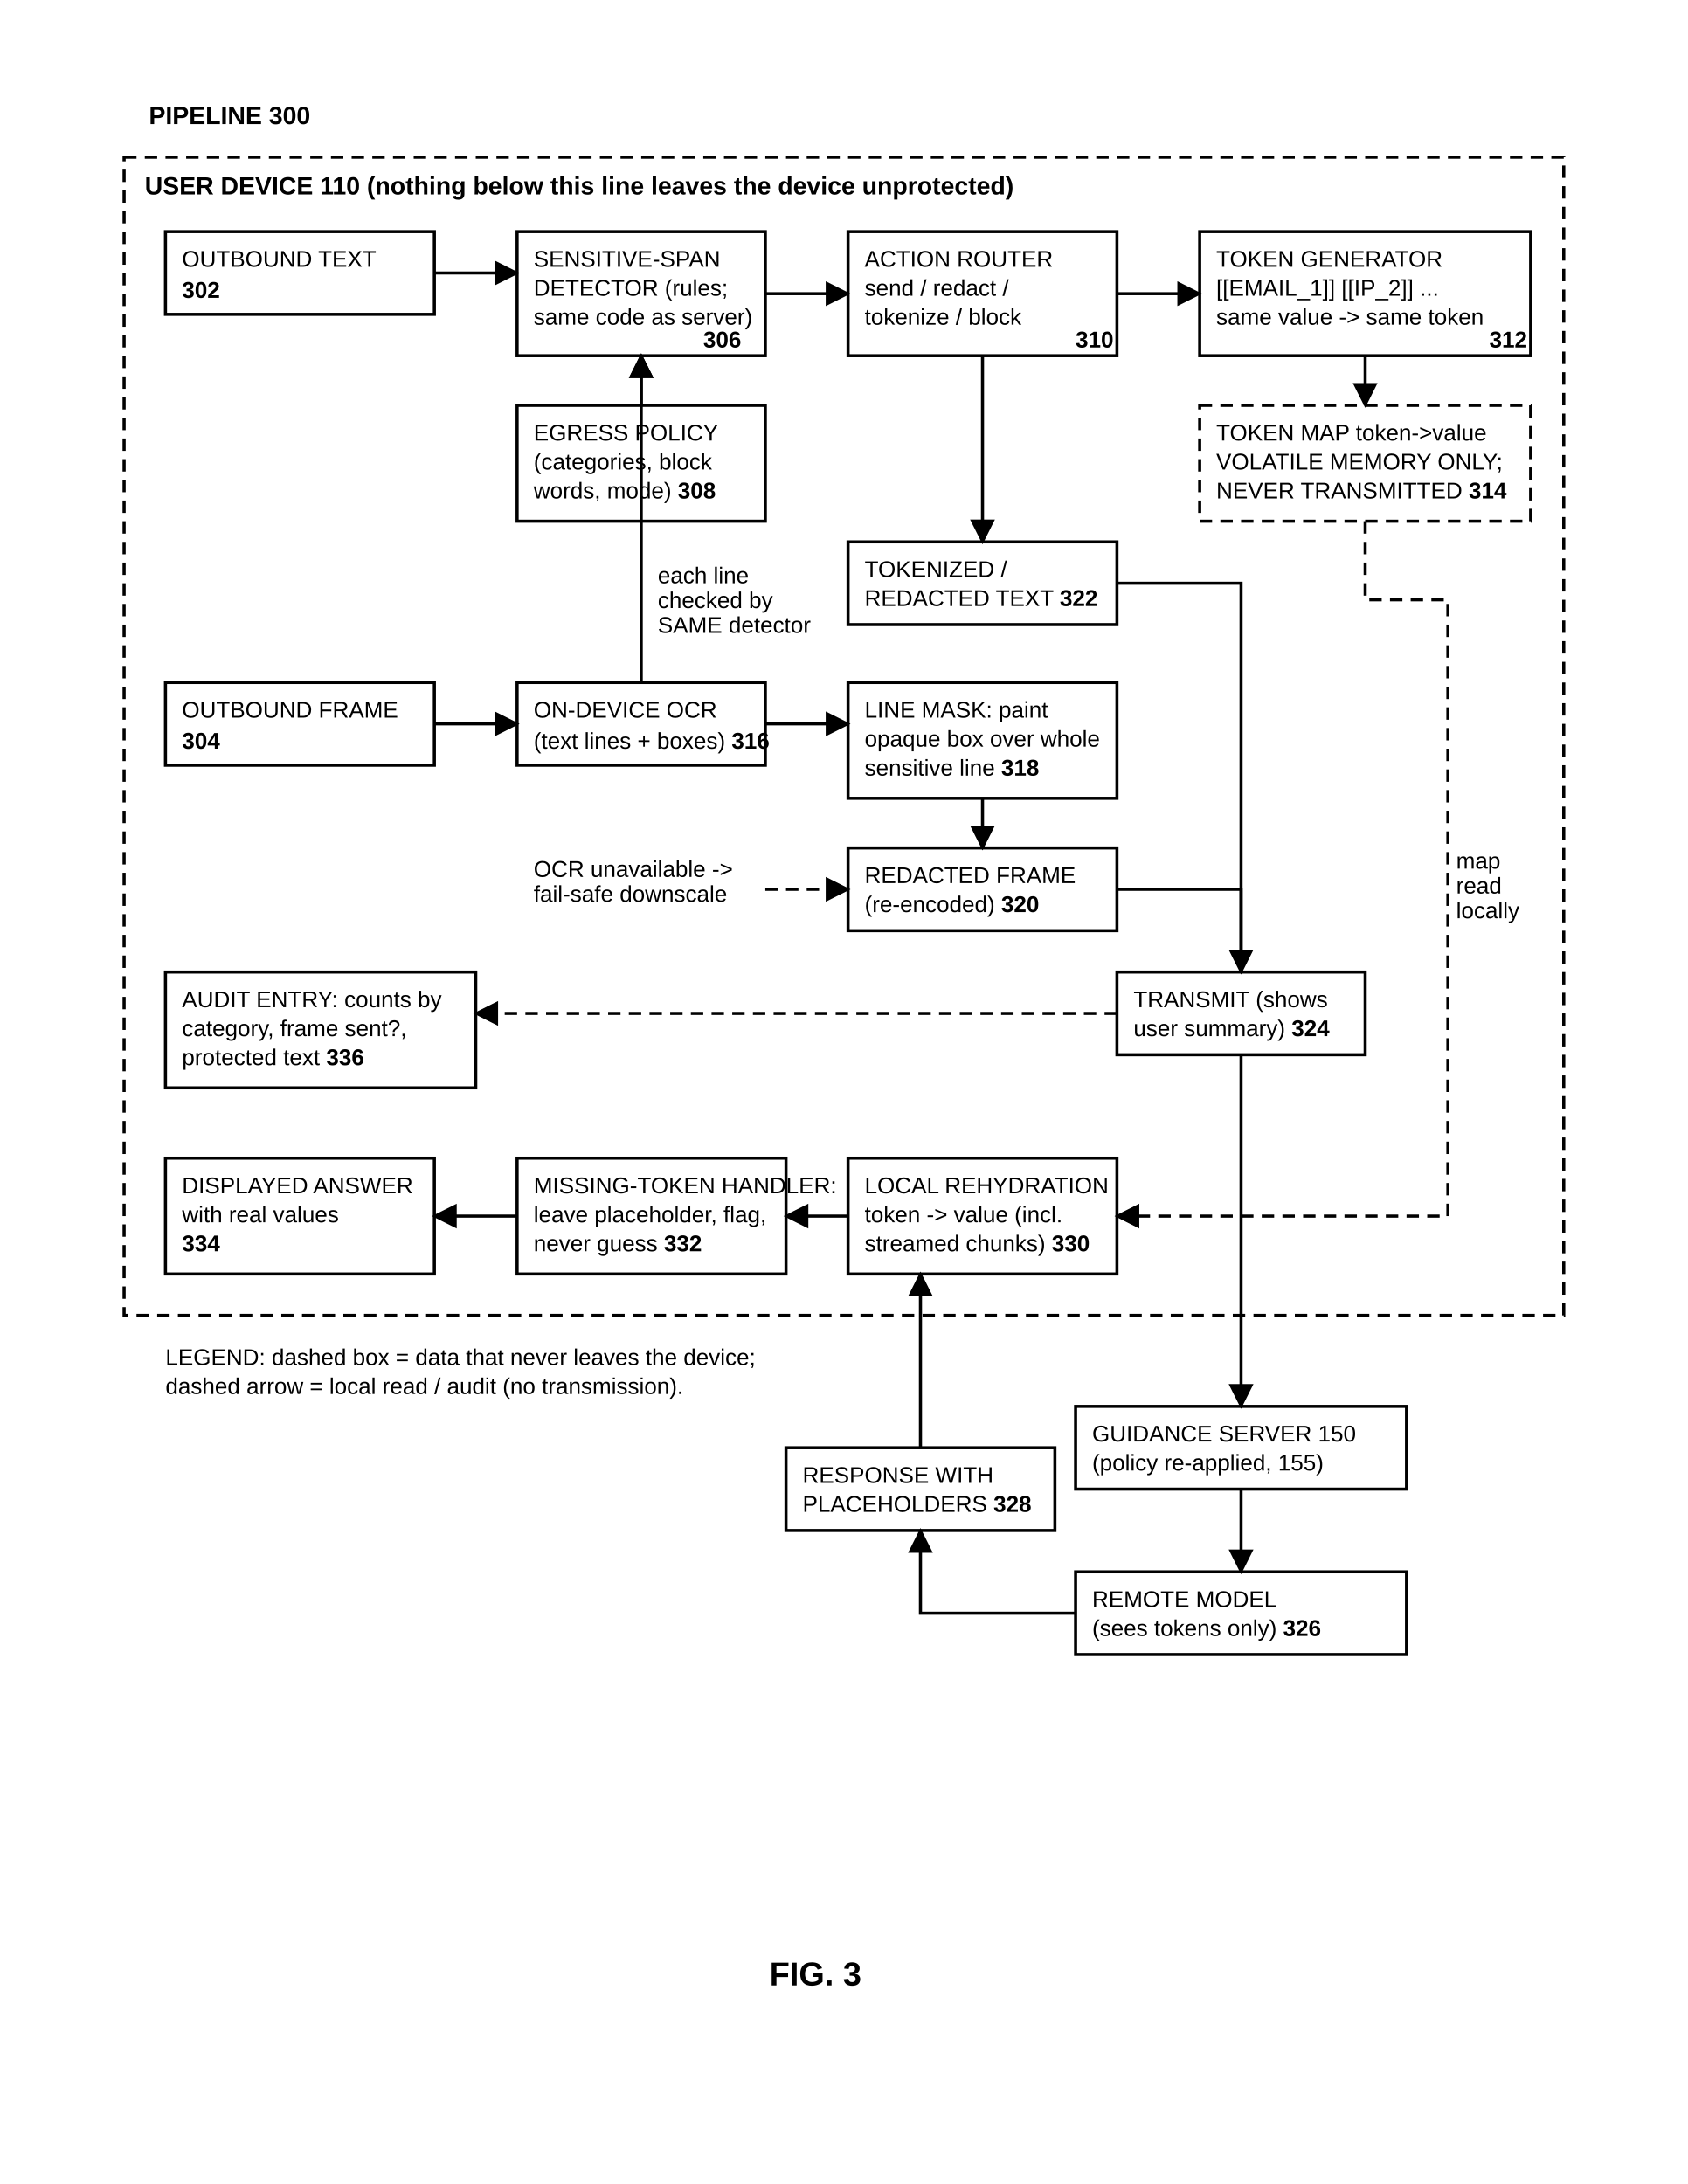
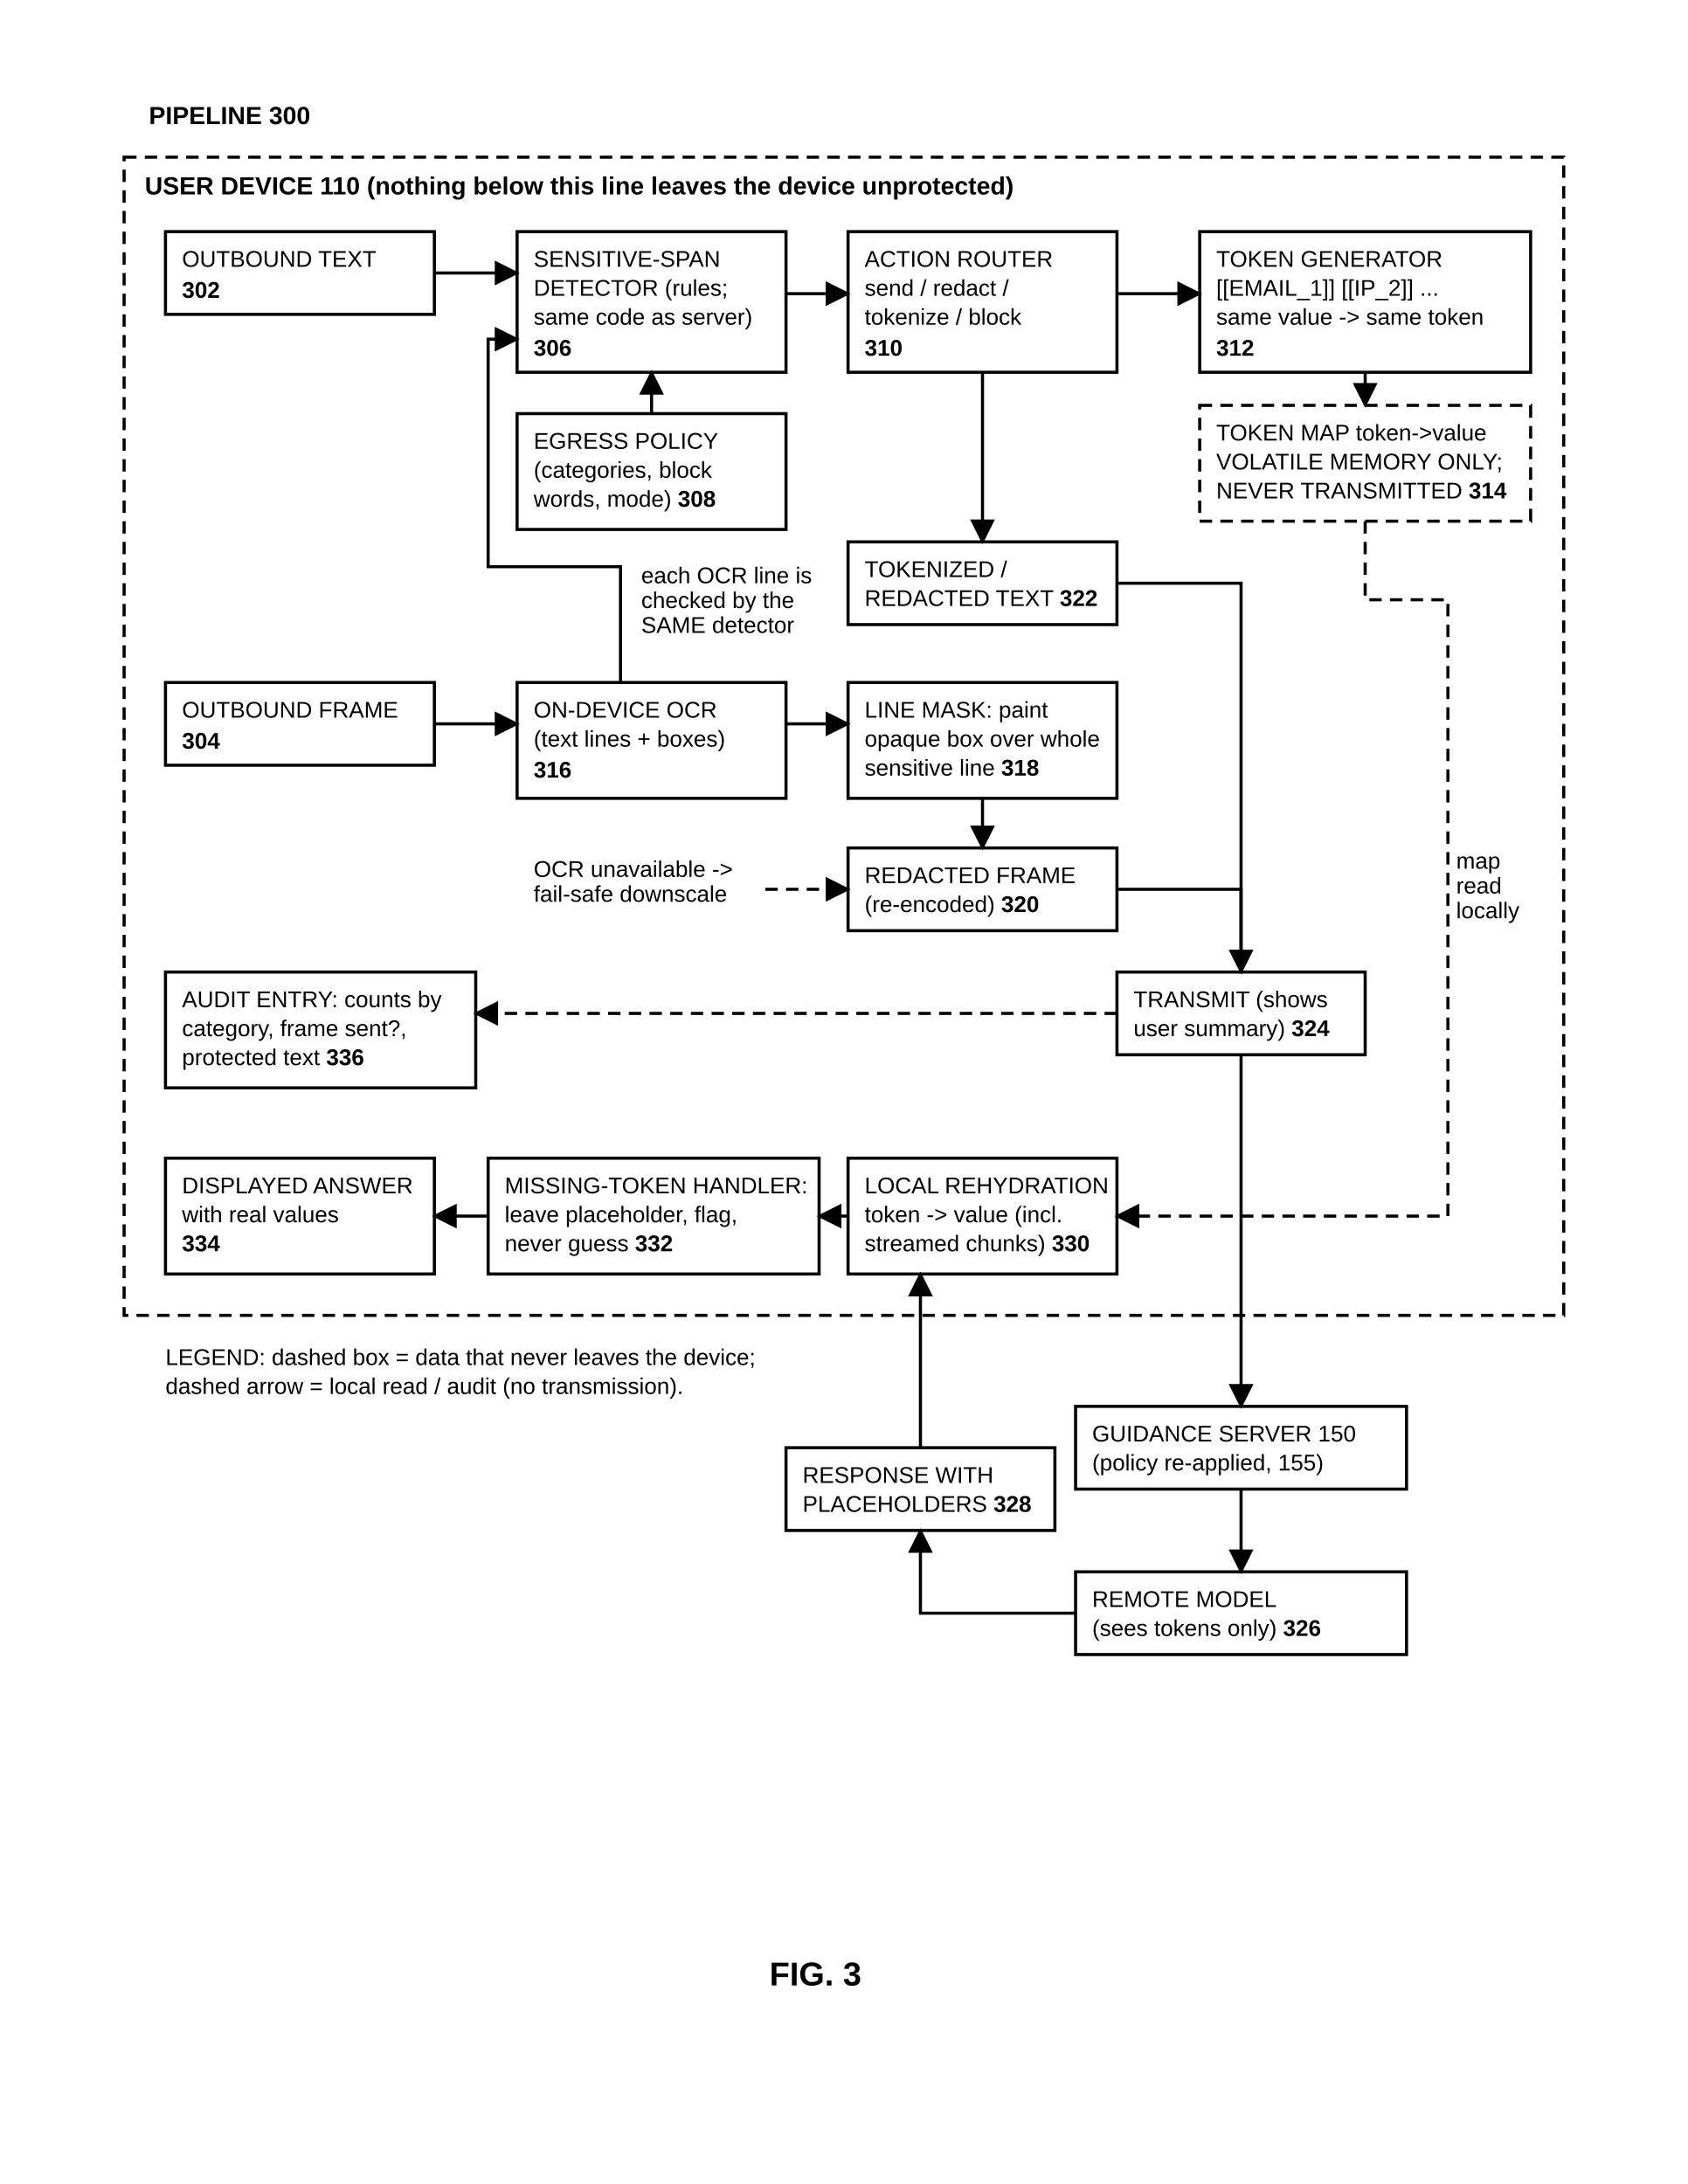
<svg xmlns="http://www.w3.org/2000/svg" width="8.5in" height="11in" viewBox="0 0 816 1056">
  <style>
    .b { fill: none; stroke: #000; stroke-width: 1.5; }
    .bd { fill: none; stroke: #000; stroke-width: 1.5; stroke-dasharray: 6 4; }
    .l { fill: none; stroke: #000; stroke-width: 1.5; }
    .ld { fill: none; stroke: #000; stroke-width: 1.5; stroke-dasharray: 6 4; }
    .t { font-family: Arial, Helvetica, sans-serif; font-size: 11px; fill: #000; }
    .n { font-family: Arial, Helvetica, sans-serif; font-size: 11px; font-weight: bold; fill: #000; }
    .h { font-family: Arial, Helvetica, sans-serif; font-size: 12px; font-weight: bold; fill: #000; }
    .f { font-family: Arial, Helvetica, sans-serif; font-size: 16px; font-weight: bold; fill: #000; }
  </style>
  <defs>
    <marker id="a" viewBox="0 0 10 10" refX="9" refY="5" markerWidth="8" markerHeight="8" orient="auto-start-reverse">
      <path d="M 0 0 L 10 5 L 0 10 z" fill="#000" />
    </marker>
  </defs>
  <text x="72" y="60" class="h">PIPELINE 300</text>
  <rect x="60" y="76" width="696" height="560" class="bd" />
  <text x="70" y="94" class="h">USER DEVICE 110 (nothing below this line leaves the device unprotected)</text>
  <rect x="80" y="112" width="130" height="40" class="b" />
  <text x="88" y="129" class="t">OUTBOUND TEXT</text>
  <text x="88" y="144" class="n">302</text>
  <rect x="80" y="330" width="130" height="40" class="b" />
  <text x="88" y="347" class="t">OUTBOUND FRAME</text>
  <text x="88" y="362" class="n">304</text>
  <path d="M 210 350 L 250 350" class="l" marker-end="url(#a)" />
-   <rect x="250" y="330" width="120" height="40" class="b" />
+   <rect x="250" y="330" width="130" height="56" class="b" />
  <text x="258" y="347" class="t">ON-DEVICE OCR</text>
-   <text x="258" y="362" class="t">(text lines + boxes) <tspan class="n">316</tspan>
-   </text>
+   <text x="258" y="361" class="t">(text lines + boxes)</text>
+   <text x="258" y="376" class="n">316</text>
  <path d="M 210 132 L 250 132" class="l" marker-end="url(#a)" />
-   <rect x="250" y="112" width="120" height="60" class="b" />
+   <rect x="250" y="112" width="130" height="68" class="b" />
  <text x="258" y="129" class="t">SENSITIVE-SPAN</text>
  <text x="258" y="143" class="t">DETECTOR (rules;</text>
  <text x="258" y="157" class="t">same code as server)</text>
-   <text x="340" y="168" class="n">306</text>
-   <path d="M 310 330 L 310 172" class="l" marker-end="url(#a)" />
-   <text x="318" y="282" class="t">each line</text>
-   <text x="318" y="294" class="t">checked by</text>
-   <text x="318" y="306" class="t">SAME detector</text>
-   <rect x="250" y="196" width="120" height="56" class="b" />
-   <text x="258" y="213" class="t">EGRESS POLICY</text>
-   <text x="258" y="227" class="t">(categories, block</text>
-   <text x="258" y="241" class="t">words, mode) <tspan class="n">308</tspan>
+   <text x="258" y="172" class="n">306</text>
+   <path d="M 300 330 L 300 274 L 236 274 L 236 164 L 250 164" class="l" marker-end="url(#a)" />
+   <text x="310" y="282" class="t">each OCR line is</text>
+   <text x="310" y="294" class="t">checked by the</text>
+   <text x="310" y="306" class="t">SAME detector</text>
+   <rect x="250" y="200" width="130" height="56" class="b" />
+   <text x="258" y="217" class="t">EGRESS POLICY</text>
+   <text x="258" y="231" class="t">(categories, block</text>
+   <text x="258" y="245" class="t">words, mode) <tspan class="n">308</tspan>
  </text>
-   <path d="M 310 196 L 310 172" class="l" marker-end="url(#a)" />
-   <path d="M 370 142 L 410 142" class="l" marker-end="url(#a)" />
-   <rect x="410" y="112" width="130" height="60" class="b" />
+   <path d="M 315 200 L 315 180" class="l" marker-end="url(#a)" />
+   <path d="M 380 142 L 410 142" class="l" marker-end="url(#a)" />
+   <rect x="410" y="112" width="130" height="68" class="b" />
  <text x="418" y="129" class="t">ACTION ROUTER</text>
  <text x="418" y="143" class="t">send / redact /</text>
  <text x="418" y="157" class="t">tokenize / block</text>
-   <text x="520" y="168" class="n">310</text>
+   <text x="418" y="172" class="n">310</text>
  <path d="M 540 142 L 580 142" class="l" marker-end="url(#a)" />
-   <rect x="580" y="112" width="160" height="60" class="b" />
+   <rect x="580" y="112" width="160" height="68" class="b" />
  <text x="588" y="129" class="t">TOKEN GENERATOR</text>
  <text x="588" y="143" class="t">[[EMAIL_1]] [[IP_2]] ...</text>
  <text x="588" y="157" class="t">same value -&gt; same token</text>
-   <text x="720" y="168" class="n">312</text>
-   <path d="M 660 172 L 660 196" class="l" marker-end="url(#a)" />
+   <text x="588" y="172" class="n">312</text>
+   <path d="M 660 180 L 660 196" class="l" marker-end="url(#a)" />
  <rect x="580" y="196" width="160" height="56" class="bd" />
  <text x="588" y="213" class="t">TOKEN MAP token-&gt;value</text>
  <text x="588" y="227" class="t">VOLATILE MEMORY ONLY;</text>
  <text x="588" y="241" class="t">NEVER TRANSMITTED <tspan class="n">314</tspan>
  </text>
-   <path d="M 475 172 L 475 262" class="l" marker-end="url(#a)" />
+   <path d="M 475 180 L 475 262" class="l" marker-end="url(#a)" />
  <rect x="410" y="262" width="130" height="40" class="b" />
  <text x="418" y="279" class="t">TOKENIZED /</text>
  <text x="418" y="293" class="t">REDACTED TEXT <tspan class="n">322</tspan>
  </text>
-   <path d="M 370 350 L 410 350" class="l" marker-end="url(#a)" />
+   <path d="M 380 350 L 410 350" class="l" marker-end="url(#a)" />
  <rect x="410" y="330" width="130" height="56" class="b" />
  <text x="418" y="347" class="t">LINE MASK: paint</text>
  <text x="418" y="361" class="t">opaque box over whole</text>
  <text x="418" y="375" class="t">sensitive line <tspan class="n">318</tspan>
  </text>
  <text x="258" y="424" class="t">OCR unavailable -&gt;</text>
  <text x="258" y="436" class="t">fail-safe downscale</text>
  <path d="M 370 430 L 410 430" class="ld" marker-end="url(#a)" />
  <path d="M 475 386 L 475 410" class="l" marker-end="url(#a)" />
  <rect x="410" y="410" width="130" height="40" class="b" />
  <text x="418" y="427" class="t">REDACTED FRAME</text>
  <text x="418" y="441" class="t">(re-encoded) <tspan class="n">320</tspan>
  </text>
  <path d="M 540 282 L 600 282 L 600 470" class="l" />
  <path d="M 540 430 L 600 430 L 600 470" class="l" marker-end="url(#a)" />
  <rect x="540" y="470" width="120" height="40" class="b" />
  <text x="548" y="487" class="t">TRANSMIT (shows</text>
  <text x="548" y="501" class="t">user summary) <tspan class="n">324</tspan>
  </text>
  <rect x="80" y="470" width="150" height="56" class="b" />
  <text x="88" y="487" class="t">AUDIT ENTRY: counts by</text>
  <text x="88" y="501" class="t">category, frame sent?,</text>
  <text x="88" y="515" class="t">protected text <tspan class="n">336</tspan>
  </text>
  <path d="M 540 490 L 230 490" class="ld" marker-end="url(#a)" />
  <rect x="410" y="560" width="130" height="56" class="b" />
  <text x="418" y="577" class="t">LOCAL REHYDRATION</text>
  <text x="418" y="591" class="t">token -&gt; value (incl.</text>
  <text x="418" y="605" class="t">streamed chunks) <tspan class="n">330</tspan>
  </text>
  <path d="M 660 252 L 660 290 L 700 290 L 700 588 L 540 588" class="ld" marker-end="url(#a)" />
  <text x="704" y="420" class="t">map</text>
  <text x="704" y="432" class="t">read</text>
  <text x="704" y="444" class="t">locally</text>
-   <rect x="250" y="560" width="130" height="56" class="b" />
-   <text x="258" y="577" class="t">MISSING-TOKEN HANDLER:</text>
-   <text x="258" y="591" class="t">leave placeholder, flag,</text>
-   <text x="258" y="605" class="t">never guess <tspan class="n">332</tspan>
+   <rect x="236" y="560" width="160" height="56" class="b" />
+   <text x="244" y="577" class="t">MISSING-TOKEN HANDLER:</text>
+   <text x="244" y="591" class="t">leave placeholder, flag,</text>
+   <text x="244" y="605" class="t">never guess <tspan class="n">332</tspan>
  </text>
-   <path d="M 410 588 L 380 588" class="l" marker-end="url(#a)" />
+   <path d="M 410 588 L 396 588" class="l" marker-end="url(#a)" />
  <rect x="80" y="560" width="130" height="56" class="b" />
  <text x="88" y="577" class="t">DISPLAYED ANSWER</text>
  <text x="88" y="591" class="t">with real values</text>
  <text x="88" y="605" class="n">334</text>
-   <path d="M 250 588 L 210 588" class="l" marker-end="url(#a)" />
+   <path d="M 236 588 L 210 588" class="l" marker-end="url(#a)" />
  <path d="M 600 510 L 600 680" class="l" marker-end="url(#a)" />
  <rect x="520" y="680" width="160" height="40" class="b" />
  <text x="528" y="697" class="t">GUIDANCE SERVER 150</text>
  <text x="528" y="711" class="t">(policy re-applied, 155)</text>
  <path d="M 600 720 L 600 760" class="l" marker-end="url(#a)" />
  <rect x="520" y="760" width="160" height="40" class="b" />
  <text x="528" y="777" class="t">REMOTE MODEL</text>
  <text x="528" y="791" class="t">(sees tokens only) <tspan class="n">326</tspan>
  </text>
  <path d="M 520 780 L 445 780 L 445 740" class="l" marker-end="url(#a)" />
  <rect x="380" y="700" width="130" height="40" class="b" />
  <text x="388" y="717" class="t">RESPONSE WITH</text>
  <text x="388" y="731" class="t">PLACEHOLDERS <tspan class="n">328</tspan>
  </text>
  <path d="M 445 700 L 445 616" class="l" marker-end="url(#a)" />
  <text x="80" y="660" class="t">LEGEND: dashed box = data that never leaves the device;</text>
  <text x="80" y="674" class="t">dashed arrow = local read / audit (no transmission).</text>
  <text x="372" y="960" class="f">FIG. 3</text>
</svg>
